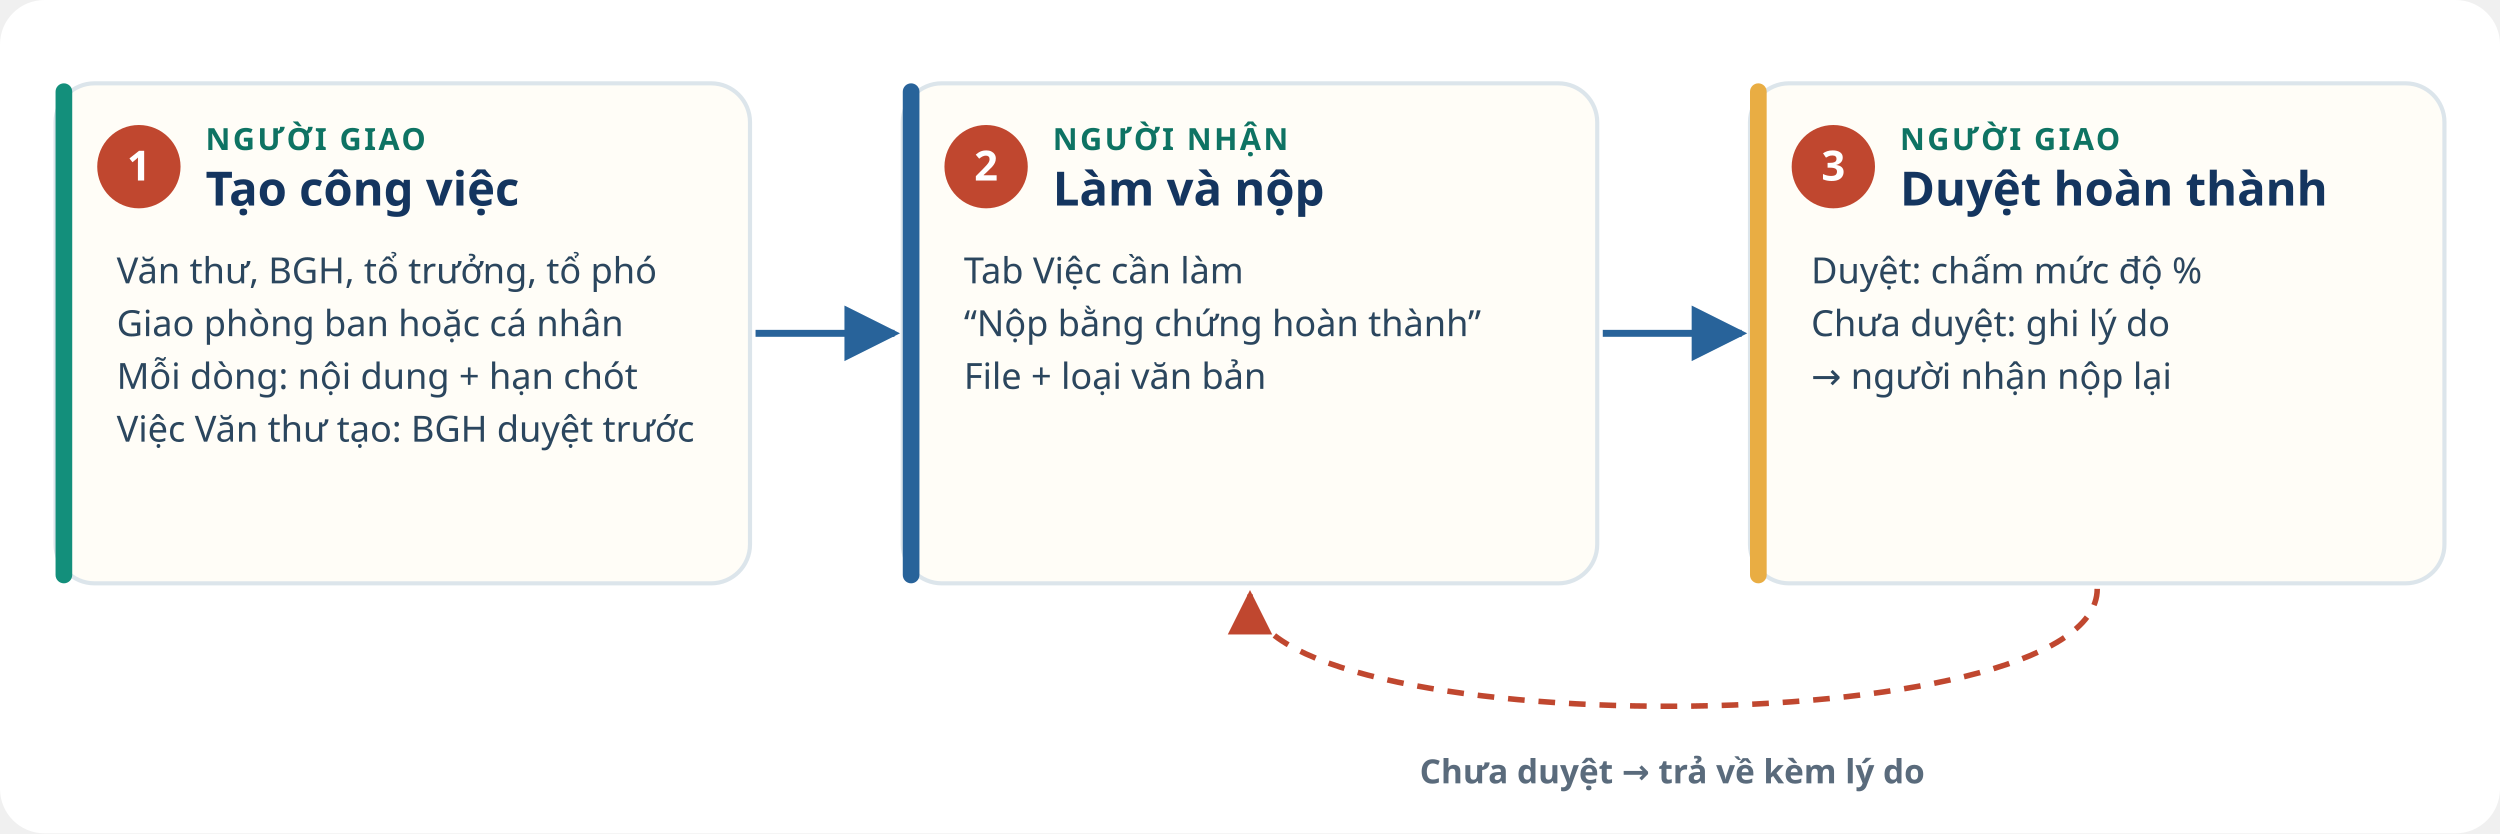
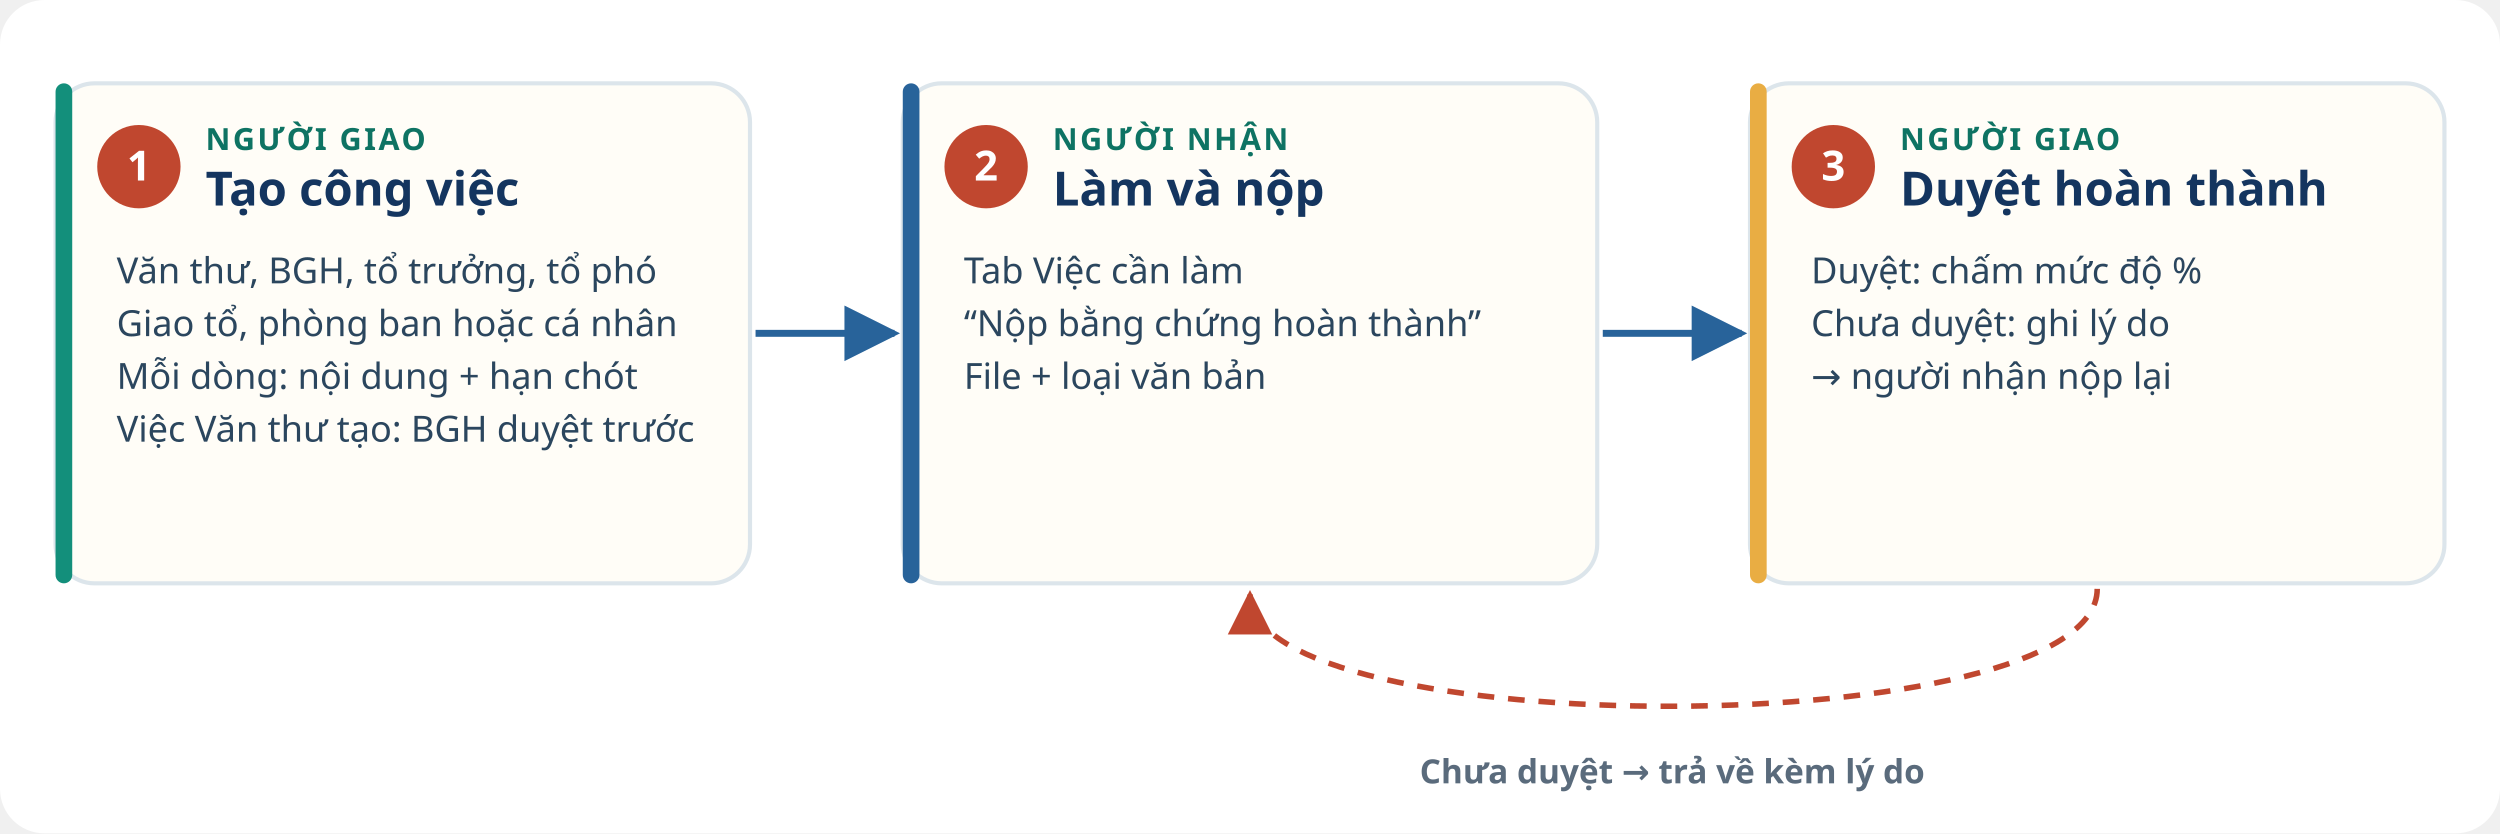
<svg xmlns="http://www.w3.org/2000/svg" viewBox="0 0 900 300" role="img" aria-labelledby="t d">
  <style>
text{font-family:'Montserrat Variable',Montserrat,ui-sans-serif,system-ui,sans-serif}
.t{font-size:17px;font-weight:800;fill:#14355f}
.s{font-size:13px;font-weight:500;fill:#2b465e}
.k{font-size:11px;font-weight:800;letter-spacing:.08em;fill:#0e7363}
.n{font-size:15px;font-weight:800;fill:#fff}
.a{fill:none;stroke:#28639a;stroke-width:2.5;marker-end:url(#arr)}
.ad{fill:none;stroke:#c0472f;stroke-width:2;stroke-dasharray:6 5;marker-end:url(#arrr)}
.cap{font-size:12px;font-weight:600;fill:#5a6b7c}
</style>
  <defs>
    <marker id="arr" viewBox="0 0 10 10" refX="9" refY="5" markerWidth="8" markerHeight="8" orient="auto-start-reverse">
      <path d="M0 0 10 5 0 10z" fill="#28639a" />
    </marker>
    <marker id="arrr" viewBox="0 0 10 10" refX="9" refY="5" markerWidth="8" markerHeight="8" orient="auto-start-reverse">
      <path d="M0 0 10 5 0 10z" fill="#c0472f" />
    </marker>
  </defs>
  <rect width="900" height="300" rx="16" fill="#fff" />
  <rect x="20" y="30" width="250" height="180" rx="14" fill="#fffdf7" stroke="#dce5eb" stroke-width="1.5" />
  <rect x="20" y="30" width="6" height="180" rx="3" fill="#138f7b" />
  <circle cx="50" cy="60" r="15" fill="#c0472f" />
  <text x="50" y="65" text-anchor="middle" class="n">1</text>
  <text x="74" y="54" class="k">NGƯỜI GIAO</text>
  <text x="74" y="74" class="t">Tạo công việc</text>
  <text x="42" y="102" class="s">Văn thư, BGH, tổ trưởng, tổ phó</text>
-   <text x="42" y="121" class="s">Giao phòng ban hoặc cá nhân</text>
+   <text x="42" y="121" class="s">Giao tổ, phòng ban hoặc cá nhân</text>
  <text x="42" y="140" class="s">Mỗi dòng: nội dung + hạn chót</text>
  <text x="42" y="159" class="s">Việc Văn thư tạo: BGH duyệt trước</text>
  <rect x="325" y="30" width="250" height="180" rx="14" fill="#fffdf7" stroke="#dce5eb" stroke-width="1.5" />
  <rect x="325" y="30" width="6" height="180" rx="3" fill="#28639a" />
  <circle cx="355" cy="60" r="15" fill="#c0472f" />
  <text x="355" y="65" text-anchor="middle" class="n">2</text>
  <text x="379" y="54" class="k">NGƯỜI NHẬN</text>
  <text x="379" y="74" class="t">Làm và nộp</text>
  <text x="347" y="102" class="s">Tab Việc cần làm</text>
  <text x="347" y="121" class="s">“Nộp bằng chứng hoàn thành”</text>
  <text x="347" y="140" class="s">File + loại văn bản</text>
  <rect x="630" y="30" width="250" height="180" rx="14" fill="#fffdf7" stroke="#dce5eb" stroke-width="1.5" />
  <rect x="630" y="30" width="6" height="180" rx="3" fill="#e9ad43" />
  <circle cx="660" cy="60" r="15" fill="#c0472f" />
  <text x="660" y="65" text-anchor="middle" class="n">3</text>
  <text x="684" y="54" class="k">NGƯỜI GIAO</text>
  <text x="684" y="74" class="t">Duyệt hoàn thành</text>
  <text x="652" y="102" class="s">Duyệt: chấm mức độ %</text>
  <text x="652" y="121" class="s">Chưa duyệt: ghi lý do</text>
  <text x="652" y="140" class="s">→ người nhận nộp lại</text>
  <path class="a" d="M272 120 H322" />
  <path class="a" d="M577 120 H627" />
  <path class="ad" d="M755 212 C755 268 450 268 450 214" />
  <text x="602" y="282" text-anchor="middle" class="cap">Chưa duyệt → trả về kèm lý do</text>
</svg>
